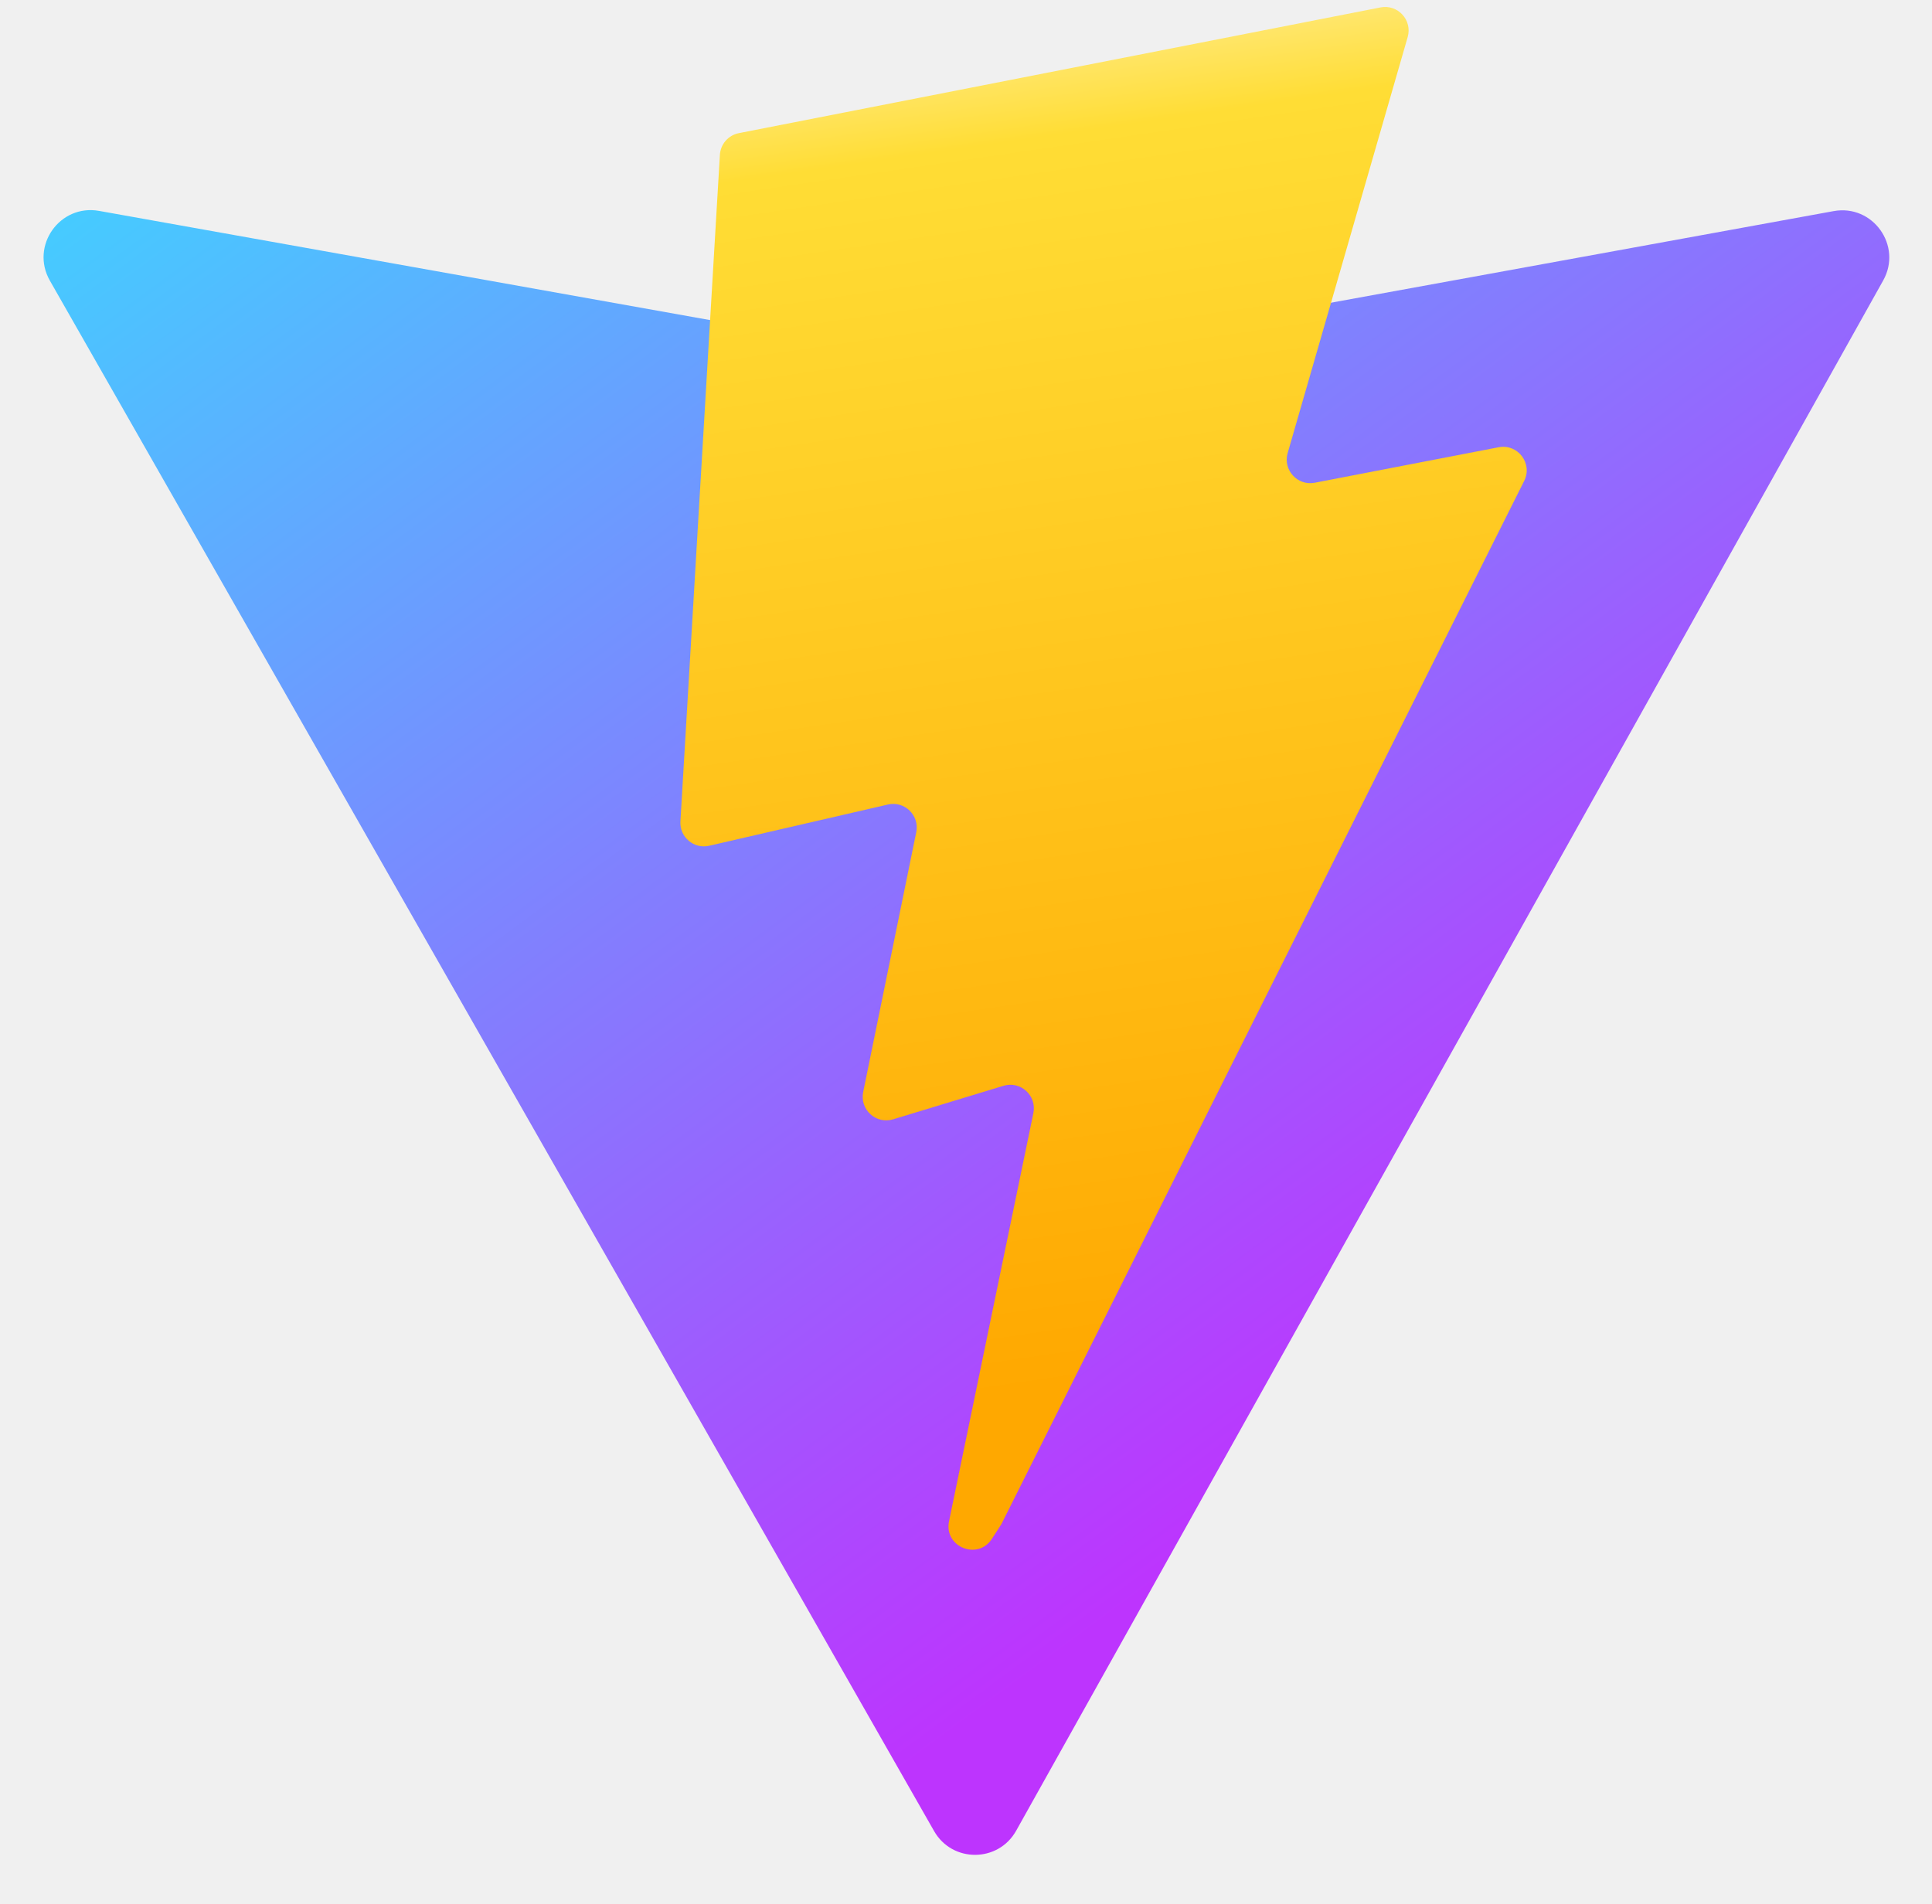
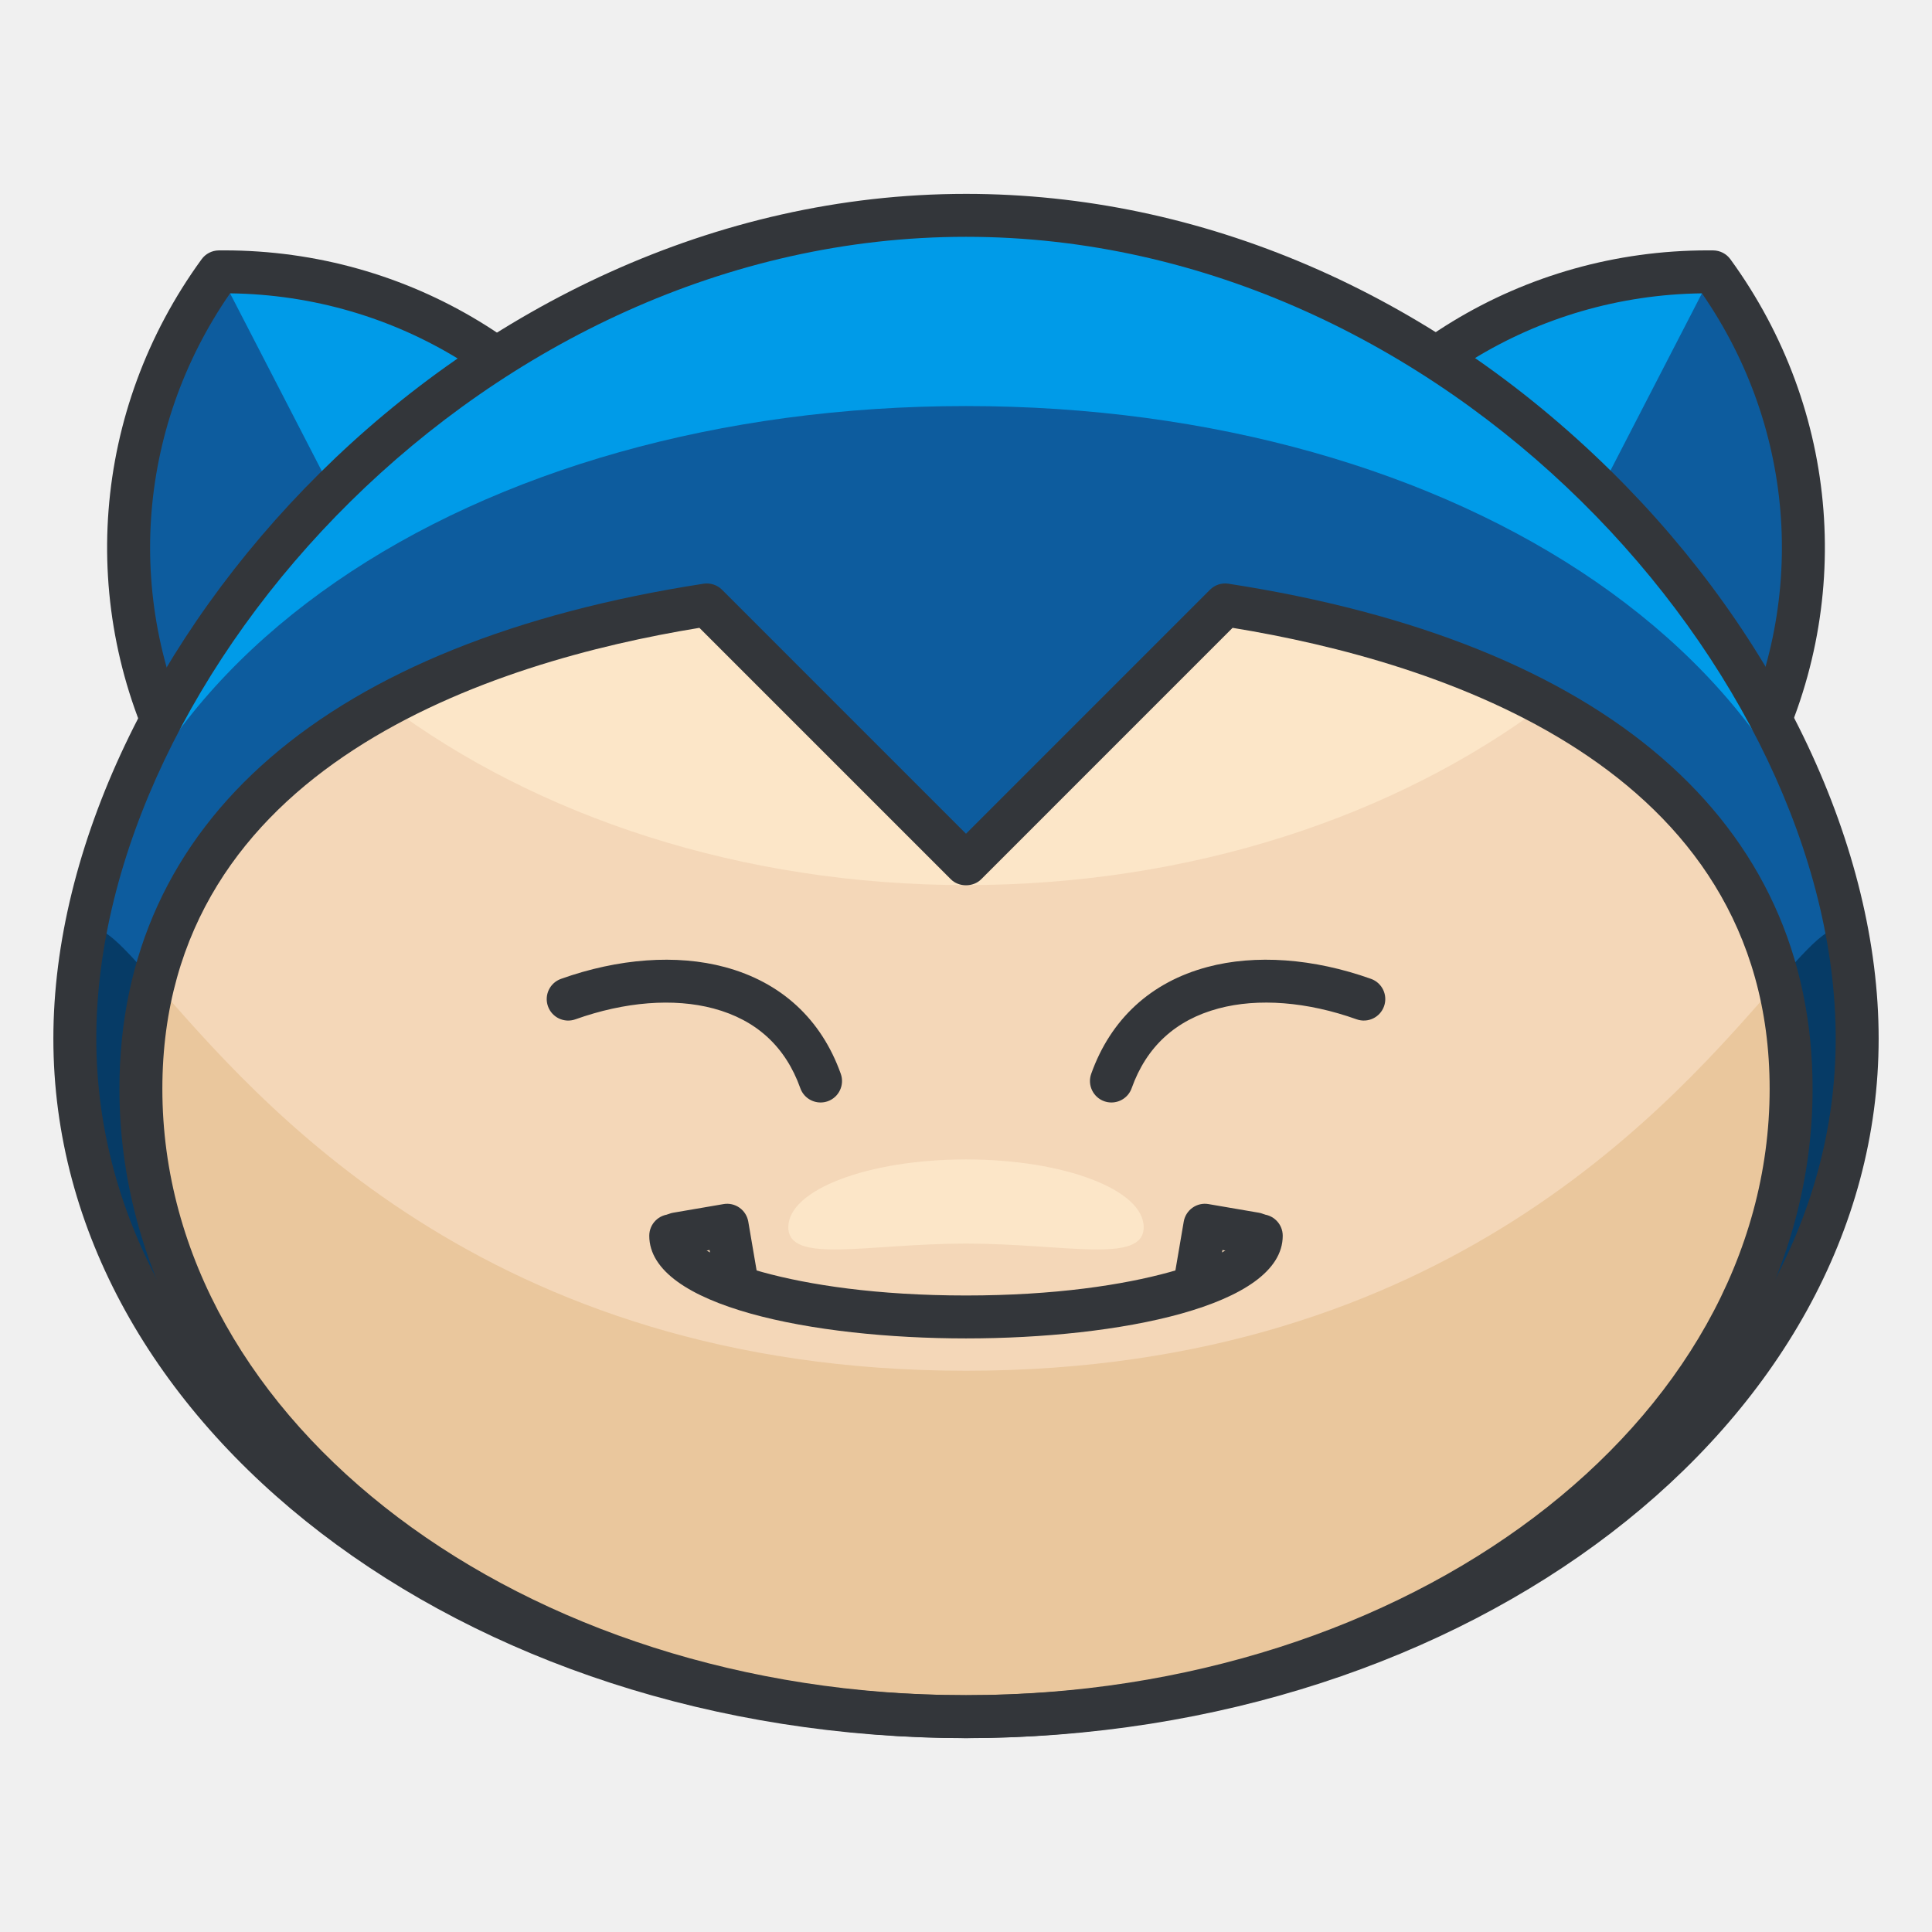
- <svg xmlns="http://www.w3.org/2000/svg" width="410" height="404" viewBox="0 0 410 404" fill="none">
-   <path d="M399.641 59.525L215.643 388.545C211.844 395.338 202.084 395.378 198.228 388.618L10.582 59.556C6.381 52.19 12.68 43.267 21.028 44.759L205.223 77.682C206.398 77.892 207.601 77.89 208.776 77.676L389.119 44.806C397.439 43.289 403.768 52.143 399.641 59.525Z" fill="url(#paint0_linear)" />
-   <path d="M292.965 1.574L156.801 28.255C154.563 28.694 152.906 30.59 152.771 32.866L144.395 174.33C144.198 177.662 147.258 180.248 150.51 179.498L188.42 170.749C191.967 169.931 195.172 173.055 194.443 176.622L183.18 231.775C182.422 235.487 185.907 238.661 189.532 237.56L212.947 230.446C216.577 229.344 220.065 232.527 219.297 236.242L201.398 322.875C200.278 328.294 207.486 331.249 210.492 326.603L212.5 323.5L323.454 102.072C325.312 98.365 322.108 94.137 318.036 94.923L279.014 102.454C275.347 103.161 272.227 99.746 273.262 96.158L298.731 7.867C299.767 4.273 296.636 0.855 292.965 1.574Z" fill="url(#paint1_linear)" />
-   <defs>
-     <linearGradient id="paint0_linear" x1="6" y1="33" x2="235" y2="344" gradientUnits="userSpaceOnUse">
-       <stop stop-color="#41D1FF" />
-       <stop offset="1" stop-color="#BD34FE" />
-     </linearGradient>
-     <linearGradient id="paint1_linear" x1="194.651" y1="8.818" x2="236.076" y2="292.989" gradientUnits="userSpaceOnUse">
-       <stop stop-color="#FFEA83" />
-       <stop offset="0.083" stop-color="#FFDD35" />
-       <stop offset="1" stop-color="#FFA800" />
-     </linearGradient>
-   </defs>
+ <svg xmlns="http://www.w3.org/2000/svg" version="1.1" id="Layer_1" x="0px" y="0px" width="135px" height="135px" viewBox="0 0 135 135" style="enable-background:new 0 0 135 135;" xml:space="preserve">
+   <style type="text/css">
+ 
+ 	.st0{fill:#465652;}
+ 	.st1{fill:#AAB9BA;}
+ 	.st2{fill:#47C67B;}
+ 	.st3{fill:#AAC8D1;}
+ 	.st4{fill:none;stroke:#E83834;stroke-width:6;stroke-linecap:round;stroke-linejoin:round;stroke-miterlimit:10;}
+ 	.st5{fill:#7BC67B;}
+ 	.st6{fill:#7BC7FF;}
+ 	.st7{fill:#7C34C1;}
+ 	.st8{fill:#7C8D96;}
+ 	.st9{fill:#AD2707;}
+ 	.st10{fill:#ADB8BC;}
+ 	.st11{fill:#107510;}
+ 	.st12{fill:#7FE5D8;}
+ 	.st13{fill:#AF4AD1;}
+ 	.st14{fill:#E02B7E;}
+ 	.st15{fill:#E04038;}
+ 	.st16{fill:#AFD7DD;}
+ 	.st17{fill:#E0A010;}
+ 	.st18{fill:#E0D5A4;}
+ 	.st19{fill:#12B2B2;}
+ 	.st20{fill:#12D66B;}
+ 	.st21{fill:#E1A9FF;}
+ 	.st22{fill:#1362A8;}
+ 	.st23{fill:#E2378D;}
+ 	.st24{fill:#E29C37;}
+ 	.st25{fill:#E2B90E;}
+ 	.st26{fill:#E2BF91;}
+ 	.st27{fill:#E2CBAA;}
+ 	.st28{fill:#14A594;}
+ 	.st29{fill:#E4E9ED;}
+ 	.st30{fill:#4A5D60;}
+ 	.st31{fill:#E5B076;}
+ 	.st32{fill:#E5B1C4;}
+ 	.st33{fill:#E5E4C3;}
+ 	.st34{fill:#4B6466;}
+ 	.st35{fill:#E6FF2E;}
+ 	.st36{fill:#18AA67;}
+ 	.st37{fill:#E86207;}
+ 	.st38{fill:#E8A113;}
+ 	.st39{fill:#E8B5A6;}
+ 	.st40{fill:#E8E8ED;}
+ 	.st41{fill:#4E5154;}
+ 	.st42{fill:#E9F1F4;}
+ 	.st43{fill:#4F4B48;}
+ 	.st44{fill:#4F74E8;}
+ 	.st45{fill:#808E93;}
+ 	.st46{fill:#80949B;}
+ 	.st47{fill:#80EDAC;}
+ 	.st48{fill:#B122E0;}
+ 	.st49{fill:#B2C4CC;}
+ 	.st50{fill:#83D839;}
+ 	.st51{fill:#B3C6C6;}
+ 	.st52{fill:none;stroke:#33363A;stroke-width:3;stroke-linecap:round;stroke-linejoin:round;stroke-miterlimit:10;}
+ 	.st53{fill:#1A8E1C;}
+ 	.st54{fill:#1A93D6;}
+ 	.st55{fill:#B50B0B;}
+ 	.st56{fill:#1AD88F;}
+ 	.st57{fill:#B5DAF4;}
+ 	.st58{fill:#EA7B1F;}
+ 	.st59{fill:#EA81BD;}
+ 	.st60{fill:#87B8D6;}
+ 	.st61{fill:#87C3F4;}
+ 	.st62{fill:#EAC79D;}
+ 	.st63{fill:#EADF11;}
+ 	.st64{fill:#EAE4C5;}
+ 	.st65{fill:#B78094;}
+ 	.st66{fill:#8844D8;}
+ 	.st67{fill:#EBF4F7;}
+ 	.st68{fill:#893015;}
+ 	.st69{fill:#89410B;}
+ 	.st70{fill:#899BA3;}
+ 	.st71{fill:#EDE3B9;}
+ 	.st72{enable-background:new    ;}
+ 	.st73{fill:#50FF9F;}
+ 	.st74{fill:#EEDCF4;}
+ 	.st75{fill:#EFA37D;}
+ 	.st76{fill:#EFA3CC;}
+ 	.st77{fill:#EFC99A;}
+ 	.st78{fill:#54AF79;}
+ 	.st79{fill:#BA503A;}
+ 	.st80{fill:#BA8663;}
+ 	.st81{fill:#8B4FE0;}
+ 	.st82{fill:#58ED9B;}
+ 	.st83{fill:#BC7DFF;}
+ 	.st84{fill:#8D9AA3;}
+ 	.st85{fill:#BCCAD3;}
+ 	.st86{fill:#8DE4FF;}
+ 	.st87{fill:#20B518;}
+ 	.st88{fill:#BF44F2;}
+ 	.st89{fill:#21CEA1;}
+ 	.st90{fill:#BFDAE0;}
+ 	.st91{fill:#F0FBFC;}
+ 	.st92{fill:#F2D9A7;}
+ 	.st93{fill:#F2EAC9;}
+ 	.st94{fill:#24D1AF;}
+ 	.st95{fill:#25931C;}
+ 	.st96{fill:#F4C4B3;}
+ 	.st97{fill:#F4D3A2;}
+ 	.st98{fill:#F4D647;}
+ 	.st99{fill:#F4D7B8;}
+ 	.st100{fill:#F4EC8E;}
+ 	.st101{fill:#5B524D;}
+ 	.st102{fill:#F77819;}
+ 	.st103{fill:#F79AE1;}
+ 	.st104{fill:#5E707A;}
+ 	.st105{fill:#F93585;}
+ 	.st106{fill:#F95D5D;}
+ 	.st107{fill:#F9C19B;}
+ 	.st108{fill:#F9CB58;}
+ 	.st109{fill:#F9D2B2;}
+ 	.st110{fill:#F9F07D;}
+ 	.st111{fill:#F9F1D2;}
+ 	.st112{fill:#F9F4B7;}
+ 	.st113{fill:#F9F9E4;}
+ 	.st114{fill:#5F1DAA;}
+ 	.st115{fill:#5F9AD6;}
+ 	.st116{fill:#C0C0C4;}
+ 	.st117{fill:#91EA57;}
+ 	.st118{fill:#C12727;}
+ 	.st119{fill:#C191A0;}
+ 	.st120{fill:#923BB7;}
+ 	.st121{fill:#93A0A3;}
+ 	.st122{fill:#93F9EA;}
+ 	.st123{fill:#93FF5A;}
+ 	.st124{fill:#C4833D;}
+ 	.st125{fill:#95A2A5;}
+ 	.st126{fill:#965514;}
+ 	.st127{fill:#96562C;}
+ 	.st128{fill:#2AF42F;}
+ 	.st129{fill:#C5D7DD;}
+ 	.st130{fill:#C68510;}
+ 	.st131{fill:#C6A86D;}
+ 	.st132{fill:#C6BB8D;}
+ 	.st133{fill:#2C9DCE;}
+ 	.st134{fill:#FBFCF2;}
+ 	.st135{fill:#FC70B0;}
+ 	.st136{fill:#FCE6C8;}
+ 	.st137{fill:#FCF7E3;}
+ 	.st138{fill:#C90D6B;}
+ 	.st139{fill:#FDFEFF;}
+ 	.st140{fill:#FDFFDC;}
+ 	.st141{fill:#FF1A1A;}
+ 	.st142{fill:#FF5252;}
+ 	.st143{fill:#FF5B00;}
+ 	.st144{fill:#FF6155;}
+ 	.st145{fill:#FF630D;}
+ 	.st146{fill:#FF6666;}
+ 	.st147{fill:#FF7676;}
+ 	.st148{fill:#FF7900;}
+ 	.st149{fill:#FF860D;}
+ 	.st150{fill:#FF8B00;}
+ 	.st151{fill:#FF8F8F;}
+ 	.st152{fill:#FF900B;}
+ 	.st153{fill:#FF908A;}
+ 	.st154{fill:#FF960B;}
+ 	.st155{fill:#FF9C0D;}
+ 	.st156{fill:#FFA9D4;}
+ 	.st157{fill:#FFAA00;}
+ 	.st158{fill:#FFAD40;}
+ 	.st159{fill:#FFAF10;}
+ 	.st160{fill:#FFB000;}
+ 	.st161{fill:#FFBE08;}
+ 	.st162{fill:#FFBF31;}
+ 	.st163{fill:#FFC200;}
+ 	.st164{fill:#FFCAE8;}
+ 	.st165{fill:#FFCCF5;}
+ 	.st166{fill:#FFD00B;}
+ 	.st167{fill:#FFD039;}
+ 	.st168{fill:#FFD400;}
+ 	.st169{fill:#FFD833;}
+ 	.st170{fill:#FFDB80;}
+ 	.st171{fill:#FFDDD2;}
+ 	.st172{fill:#FFE6D4;}
+ 	.st173{fill:#FFE6EB;}
+ 	.st174{fill:#FFE98D;}
+ 	.st175{fill:#FFECD2;}
+ 	.st176{fill:#FFF1D9;}
+ 	.st177{fill:#FFF24D;}
+ 	.st178{fill:#FFF3C2;}
+ 	.st179{fill:#FFF4C7;}
+ 	.st180{fill:#FFF800;}
+ 	.st181{fill:#FFF80D;}
+ 	.st182{fill:#FFF9DE;}
+ 	.st183{fill:#FFFBD7;}
+ 	.st184{fill:#FFFBEB;}
+ 	.st185{fill:#FFFCC0;}
+ 	.st186{fill:#FFFCDC;}
+ 	.st187{fill:#FFFFFA;}
+ 	.st188{fill:#FFFFFF;}
+ 	.st189{fill:#63797F;}
+ 	.st190{fill:#65E529;}
+ 	.st191{fill:#66310E;}
+ 	.st192{fill:#663C17;}
+ 	.st193{fill:#9A5AE5;}
+ 	.st194{fill:#CA30EF;}
+ 	.st195{fill:#6892FC;}
+ 	.st196{fill:#9CFFC4;}
+ 	.st197{fill:#CC4306;}
+ 	.st198{fill:#CC549E;}
+ 	.st199{fill:#9E3256;}
+ 	.st200{fill:#CDFFBB;}
+ 	.st201{fill:#CE86AF;}
+ 	.st202{fill:#CED9DD;}
+ 	
+ 		.st203{fill:none;stroke:#33363A;stroke-width:3;stroke-linecap:round;stroke-linejoin:round;stroke-miterlimit:10;stroke-dasharray:6;}
+ 	.st204{fill:#CFE1E2;}
+ 	.st205{fill:#33363A;}
+ 	.st206{fill:#34C166;}
+ 	.st207{fill:#364B5B;}
+ 	.st208{fill:#3662CE;}
+ 	.st209{fill:#36C6FF;}
+ 	.st210{fill:#6ADB9A;}
+ 	.st211{fill:#6D5C4D;}
+ 	.st212{fill:#6EBDF9;}
+ 	.st213{fill:#0031FF;}
+ 	.st214{fill:#0062FF;}
+ 	.st215{fill:#0068FF;}
+ 	.st216{fill:#0086FF;}
+ 	.st217{fill:#009BE8;}
+ 	.st218{fill:#00AAFF;}
+ 	.st219{fill:#D271FF;}
+ 	.st220{fill:#D363A9;}
+ 	.st221{fill:#D3964C;}
+ 	.st222{fill:#D3DFE2;}
+ 	.st223{fill:#D3E0E2;}
+ 	.st224{fill:#D3EFF4;}
+ 	.st225{fill:#063B66;}
+ 	.st226{fill:#D60909;}
+ 	.st227{fill:#D61D1D;}
+ 	.st228{fill:#D7F0FF;}
+ 	.st229{fill:#09B285;}
+ 	.st230{fill:#D8D593;}
+ 	.st231{fill:#D8E2EA;}
+ 	.st232{fill:#D8E5EA;}
+ 	.st233{fill:#3E5054;}
+ 	.st234{fill:#D988FF;}
+ 	.st235{fill:#D9E7E8;}
+ 	.st236{fill:#702252;}
+ 	.st237{fill:#70D3E0;}
+ 	.st238{fill:#A02FF2;}
+ 	.st239{fill:#A2F255;}
+ 	.st240{fill:#A35616;}
+ 	.st241{fill:#A3CCCC;}
+ 	.st242{fill:#0A6ADD;}
+ 	.st243{fill:#A5145D;}
+ 	.st244{fill:#A57555;}
+ 	.st245{fill:#77D6FC;}
+ 	.st246{fill:#7815CE;}
+ 	.st247{fill:#A7BBC1;}
+ 	.st248{fill:#DBD279;}
+ 	.st249{fill:#0D5C9E;}
+ 	.st250{fill:#A83C11;}
+ 	.st251{fill:#A8633D;}
+ 	.st252{fill:#A8A3E5;}
+ 	.st253{fill:#DCE6EA;}
+ 	.st254{fill:#DCE7EA;}
+ 	.st255{fill:#A962E8;}
+ 	.st256{fill:#DD2466;}
+ 	.st257{fill:#DDC38A;}
+ 	.st258{fill:#DDD2B1;}
+ 	.st259{fill:#DFE7E8;}
+ 	.st260{fill:#42B1E8;}
+ 	.st261{fill:#436377;}
+ 	.st262{fill:#43B530;}
+ 
+ </style>
+   <g>
+     <g>
+       <g>
+         <g>
+           <path class="st249" d="M15.302,18.996c-7.047,9.68-8.523,22.881-2.655,34.246c5.867,11.371,17.48,17.811,29.458,17.678      c7.047-9.684,8.522-22.881,2.654-34.25C38.891,25.303,27.279,18.861,15.302,18.996z" />
+         </g>
+         <g>
+           <path class="st217" d="M42.104,70.92c7.047-9.684,8.522-22.881,2.654-34.25c-5.868-11.367-17.479-17.809-29.457-17.674" />
+         </g>
+         <g>
+           <path class="st205" d="M41.741,72.422c-12.883,0-24.542-7.086-30.428-18.492c-5.963-11.549-4.9-25.273,2.775-35.816      c0.279-0.383,0.722-0.611,1.196-0.617l0.386-0.002c12.877,0,24.534,7.084,30.421,18.487c5.962,11.551,4.899,25.276-2.774,35.821      c-0.279,0.383-0.722,0.612-1.196,0.617L41.741,72.422z M16.076,20.497c-6.604,9.533-7.42,21.746-2.096,32.057      c5.306,10.283,15.758,16.717,27.351,16.865c6.601-9.534,7.418-21.749,2.095-32.061C38.118,27.076,27.665,20.644,16.076,20.497z" />
+         </g>
+       </g>
+       <g>
+         <g>
+           <path class="st249" d="M119.698,18.996c7.047,9.68,8.523,22.881,2.655,34.246c-5.867,11.371-17.48,17.811-29.458,17.678      c-7.047-9.684-8.522-22.881-2.654-34.25C96.109,25.303,107.721,18.861,119.698,18.996z" />
+         </g>
+         <g>
+           <path class="st217" d="M92.896,70.92c-7.047-9.684-8.522-22.881-2.654-34.25c5.868-11.367,17.479-17.809,29.457-17.674" />
+         </g>
+         <g>
+           <path class="st205" d="M93.259,72.422l-0.38-0.002c-0.474-0.005-0.917-0.234-1.196-0.617      c-7.673-10.545-8.736-24.271-2.774-35.821c5.887-11.403,17.544-18.487,30.421-18.487l0.386,0.002      c0.474,0.006,0.917,0.234,1.196,0.617c7.675,10.543,8.739,24.268,2.775,35.817C117.801,65.336,106.142,72.422,93.259,72.422z       M118.924,20.497c-11.589,0.146-22.042,6.579-27.35,16.861c-5.323,10.312-4.505,22.526,2.095,32.061      c11.592-0.148,22.045-6.582,27.351-16.864C126.345,42.243,125.528,30.03,118.924,20.497z" />
+         </g>
+       </g>
+     </g>
+     <g>
+       <g>
+         <g>
+           <g>
+             <g>
+               <g>
+                 <path class="st217" d="M129.771,72.572c0,26.166-27.88,47.381-62.271,47.381S5.229,98.738,5.229,72.572         c0-26.168,27.88-57.525,62.271-57.525S129.771,46.404,129.771,72.572z" />
+               </g>
+               <g>
+                 <path class="st249" d="M129.771,72.572c0,26.166-27.88,47.381-62.271,47.381S5.229,98.738,5.229,72.572         c0-26.168,27.88-44.199,62.271-44.199S129.771,46.404,129.771,72.572z" />
+               </g>
+               <g>
+                 <path class="st225" d="M129.771,72.572c0,26.166-27.88,47.381-62.271,47.381S5.229,98.738,5.229,72.572         c0-26.17,7.923,23.209,62.271,23.209S129.771,46.402,129.771,72.572z" />
+               </g>
+               <g>
+                 <path class="st99" d="M85.608,42.27L67.5,60.379L49.392,42.27C26.424,45.82,9.845,56.67,9.845,76.084         c0,24.227,25.812,43.869,57.655,43.869s57.655-19.643,57.655-43.869C125.155,56.672,108.576,45.82,85.608,42.27z" />
+               </g>
+               <g>
+                 <path class="st136" d="M107.915,49.254c-6.225-3.365-13.828-5.674-22.307-6.984L67.5,60.379L49.392,42.27         c-8.479,1.311-16.082,3.619-22.307,6.984C37.489,57.037,51.754,61.846,67.5,61.846         C83.245,61.846,97.511,57.037,107.915,49.254z" />
+               </g>
+               <g>
+                 <path class="st62" d="M125.155,76.084c0-2.656-0.321-5.148-0.916-7.488c-7.173,8.18-23.018,27.186-56.739,27.186         S17.934,76.775,10.761,68.596c-0.596,2.34-0.916,4.832-0.916,7.488c0,23.469,24.225,42.637,54.688,43.811         c0.984,0.035,1.973,0.059,2.968,0.059s1.983-0.023,2.968-0.059C100.931,118.721,125.155,99.553,125.155,76.084z" />
+               </g>
+               <g>
+                 <path class="st205" d="M67.5,121.453c-32.618,0-59.155-20.353-59.155-45.369c0-18.692,14.496-31.228,40.818-35.297         c0.473-0.07,0.952,0.084,1.29,0.422L67.5,58.258l17.048-17.049c0.337-0.339,0.819-0.496,1.29-0.422         c26.322,4.069,40.818,16.604,40.818,35.297C126.655,101.101,100.118,121.453,67.5,121.453z M48.872,43.871         c-14.367,2.342-37.527,9.627-37.527,32.213c0,23.362,25.191,42.369,56.155,42.369s56.155-19.007,56.155-42.369         c0-22.586-23.16-29.871-37.527-32.213L68.561,61.439c-0.562,0.562-1.559,0.562-2.121,0L48.872,43.871z" />
+               </g>
+               <g>
+                 <path class="st205" d="M67.5,121.453c-35.164,0-63.771-21.928-63.771-48.881c0-26.735,28.446-59.025,63.771-59.025         c16.397,0,32.409,6.883,45.086,19.382c11.7,11.535,18.686,26.355,18.686,39.644C131.271,99.525,102.664,121.453,67.5,121.453         z M67.5,16.547c-33.664,0-60.771,30.649-60.771,56.025c0,25.299,27.262,45.881,60.771,45.881s60.771-20.582,60.771-45.881         C128.271,47.196,101.164,16.547,67.5,16.547z" />
+               </g>
+             </g>
+           </g>
+         </g>
+       </g>
+       <g>
+         <path class="st136" d="M79.916,85.75c0,2.613-5.559,1.146-12.416,1.146s-12.416,1.467-12.416-1.146s5.559-4.734,12.416-4.734     S79.916,83.137,79.916,85.75z" />
+       </g>
+     </g>
+     <g>
+       <g>
+         <g>
+           <path class="st205" d="M57.337,77.037c-0.616,0-1.194-0.383-1.413-0.996c-1.032-2.896-3.071-4.771-6.059-5.57      c-2.781-0.745-6.21-0.476-9.658,0.755c-0.783,0.278-1.639-0.129-1.917-0.909c-0.279-0.78,0.128-1.638,0.908-1.917      c4.016-1.433,8.079-1.728,11.442-0.827c3.942,1.055,6.746,3.635,8.11,7.461c0.278,0.78-0.129,1.639-0.91,1.917      C57.674,77.01,57.504,77.037,57.337,77.037z" />
+         </g>
+         <g>
+           <path class="st205" d="M77.662,77.037c-0.167,0-0.337-0.027-0.504-0.087c-0.78-0.278-1.187-1.137-0.909-1.917      c1.364-3.826,4.169-6.406,8.111-7.461c3.362-0.9,7.426-0.605,11.442,0.827c0.78,0.279,1.187,1.137,0.908,1.917      c-0.278,0.781-1.135,1.188-1.917,0.909c-3.448-1.231-6.878-1.501-9.658-0.755c-2.989,0.8-5.028,2.674-6.06,5.57      C78.856,76.654,78.278,77.037,77.662,77.037z" />
+         </g>
+       </g>
+       <g>
+         <path class="st205" d="M67.5,93.523c-10.659,0-22.132-2.245-22.132-7.174c0-0.828,0.671-1.5,1.5-1.5s1.5,0.672,1.5,1.5     c0,1.211,6.704,4.174,19.132,4.174s19.132-2.963,19.132-4.174c0-0.828,0.671-1.5,1.5-1.5s1.5,0.672,1.5,1.5     C89.632,91.278,78.159,93.523,67.5,93.523z" />
+       </g>
+       <g>
+         <g>
+           <path class="st205" d="M51.405,90.631c-0.717,0-1.352-0.517-1.477-1.248l-0.347-2.036l-2.035,0.349      c-0.815,0.136-1.592-0.409-1.731-1.226s0.409-1.592,1.226-1.731l3.514-0.602c0.39-0.069,0.795,0.023,1.12,0.254      s0.545,0.58,0.612,0.973l0.6,3.516c0.14,0.816-0.41,1.592-1.227,1.73C51.574,90.624,51.489,90.631,51.405,90.631z" />
+         </g>
+         <g>
+           <path class="st205" d="M83.595,90.631c-0.084,0-0.169-0.007-0.254-0.021c-0.817-0.139-1.366-0.914-1.227-1.73l0.6-3.516      c0.067-0.393,0.287-0.742,0.612-0.973s0.729-0.324,1.12-0.254l3.514,0.602c0.817,0.14,1.365,0.915,1.226,1.731      c-0.14,0.817-0.92,1.364-1.731,1.226l-2.035-0.349l-0.347,2.036C84.947,90.114,84.312,90.631,83.595,90.631z" />
+         </g>
+       </g>
+     </g>
+   </g>
</svg>
